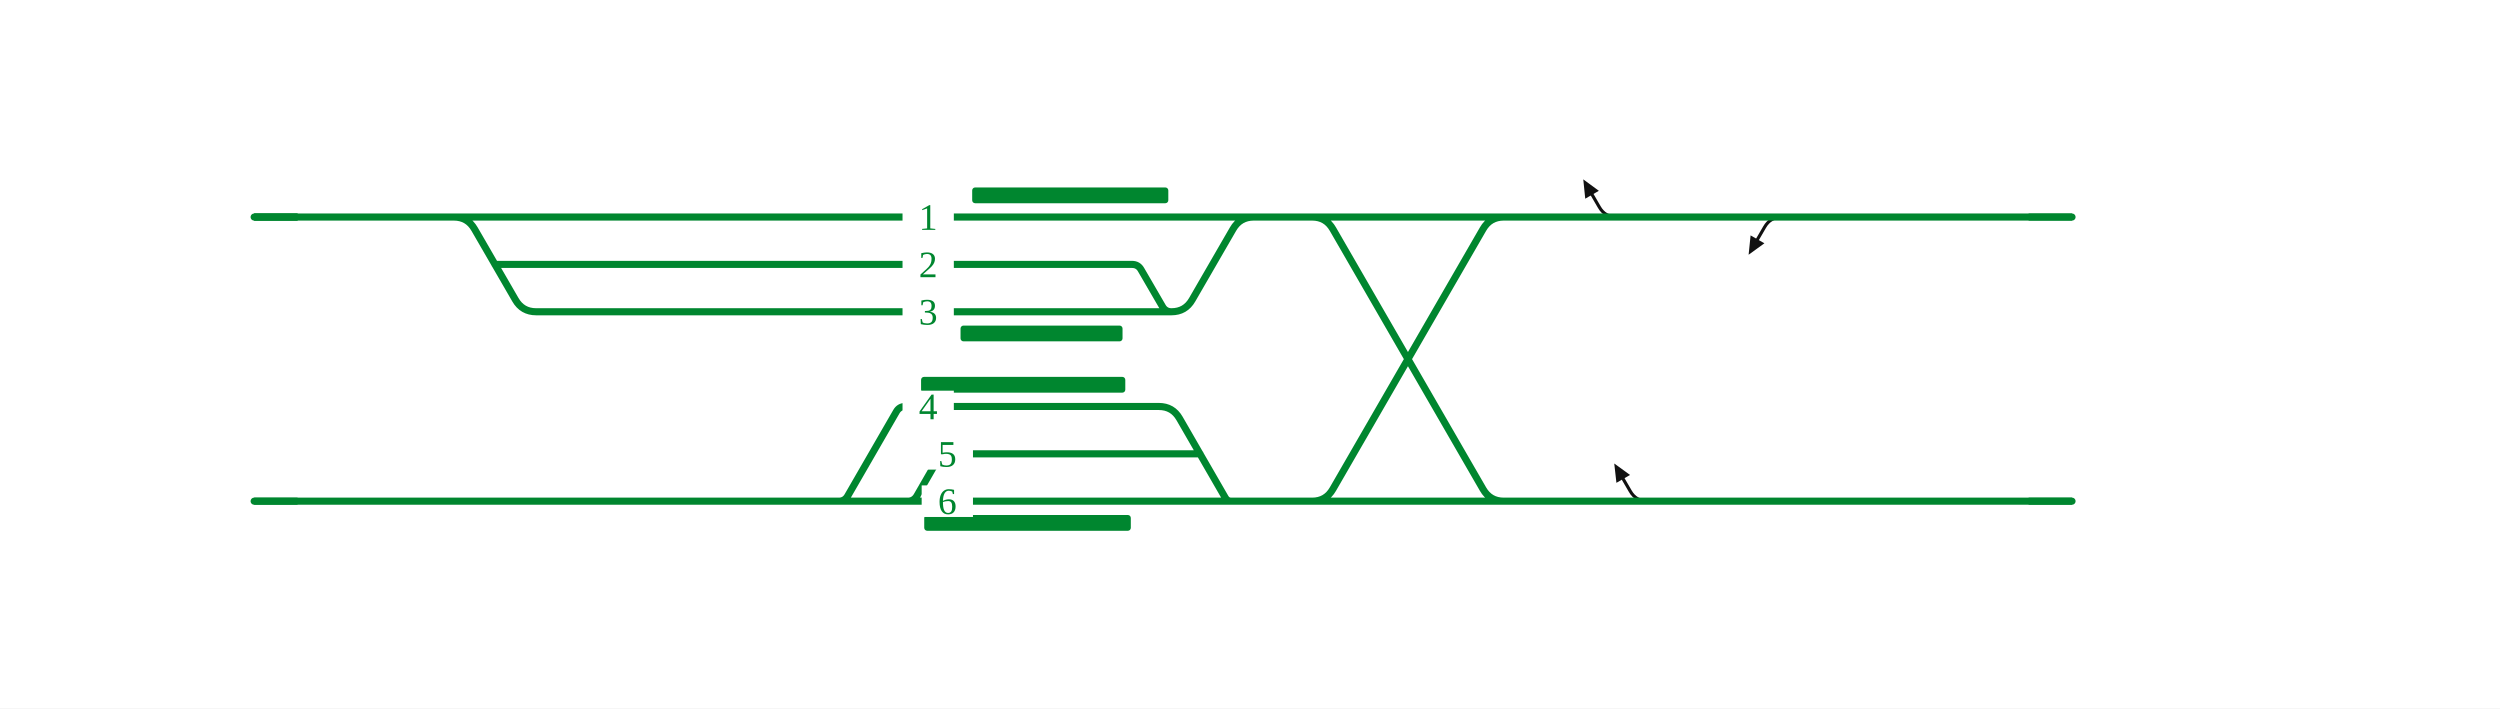
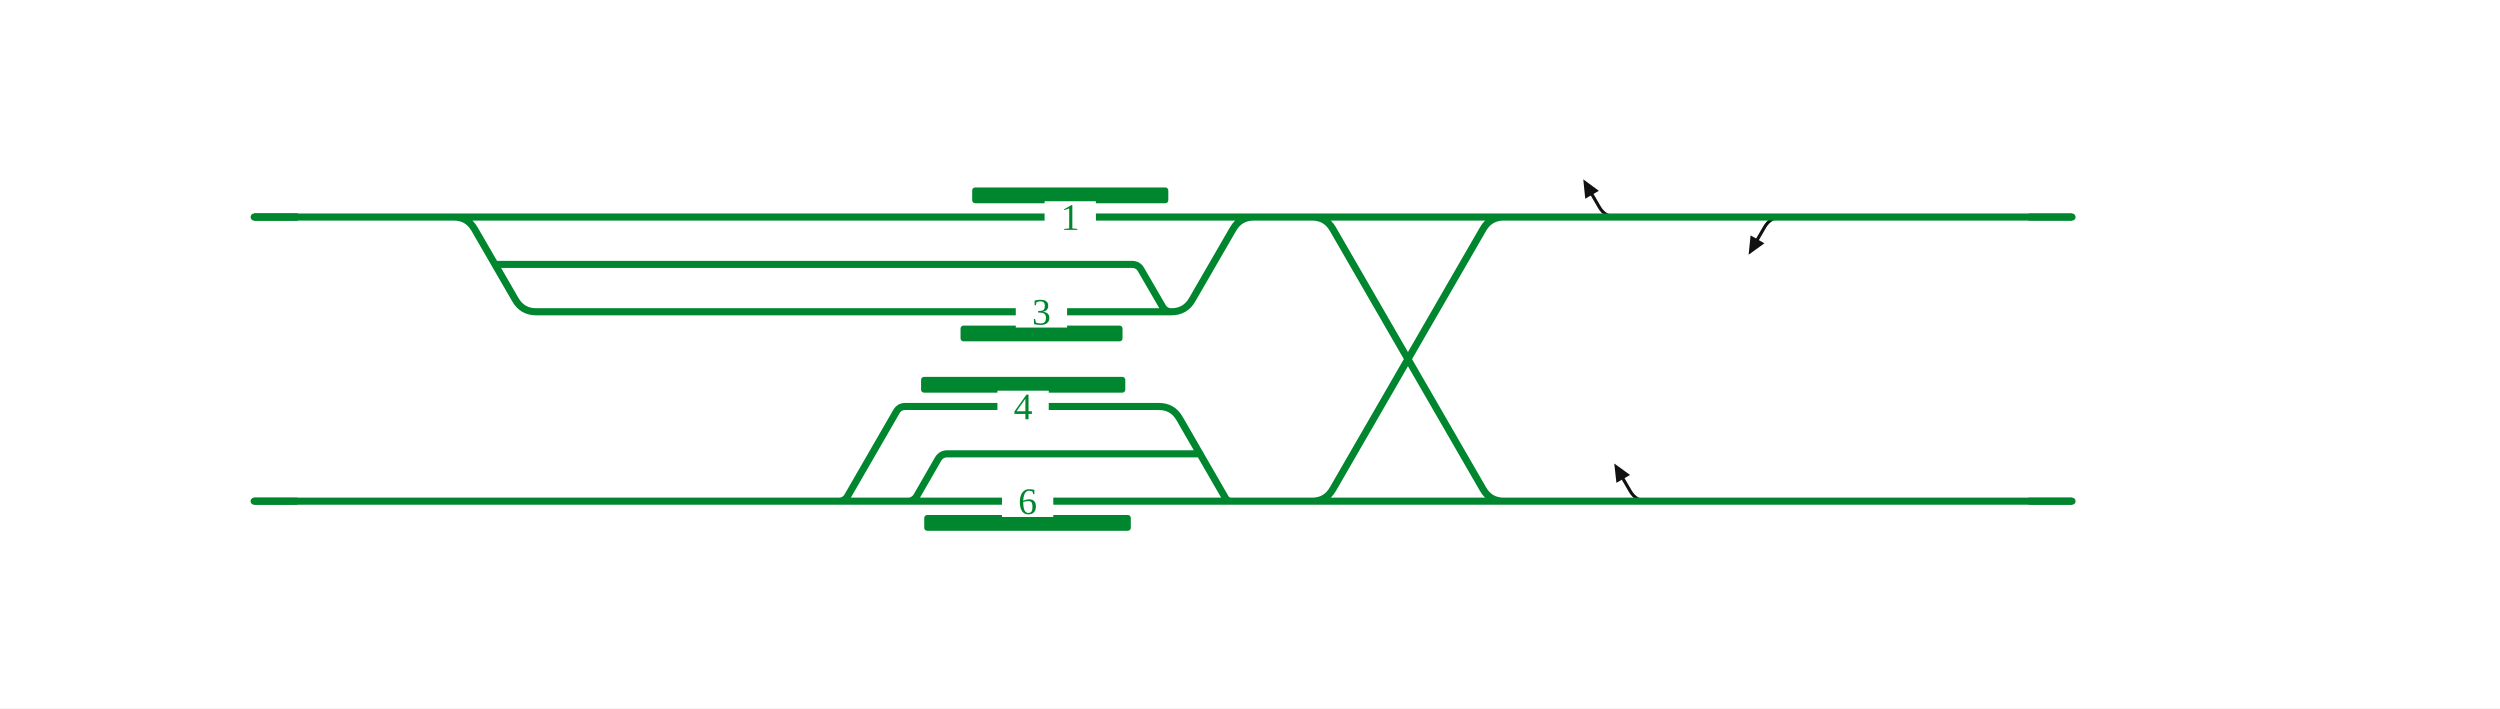
<svg xmlns="http://www.w3.org/2000/svg" viewBox="0 0 1267 359" width="1267" height="359" font-family="Fira Sans, Source Sans 3, Helvetica, Arial, sans-serif">
  <rect width="100%" height="100%" fill="#fff" />
  <g fill="none" stroke-linecap="round" stroke-linejoin="round">
    <path d="M903.1,110.0Q897.2,110.0 894.3,115.1L890.7,121.3 M819.3,110.0Q813.4,110.0 810.5,104.9L806.9,98.7 M835.0,254.0Q829.1,254.0 826.2,248.9L822.6,242.7" stroke="#111" stroke-width="1.6" />
    <path d="M399.8,254.0H421.9 M128.8,254.0H351.2 M621.6,254.0H791.6 M460.1,254.0H460.1Q463.1,254.0 464.7,251.3L475.4,232.7Q477.0,230.0 480.1,230.0H480.1M480.1,230.0H593.8 M425.1,254.0H425.1Q428.1,254.0 429.6,251.4L454.3,208.6Q455.8,206.0 458.8,206.0H458.8M458.8,206.0H560.9 M635.4,110.0H761.3M761.3,110.0L775.3,110.0M775.3,110.0H813.4 M466.6,158.0H563.7 M271.7,158.0H466.6 M250.8,134.0H573.7M573.7,134.0H573.7Q576.8,134.0 578.3,136.7L589.1,155.3Q590.6,158.0 593.7,158.0H593.7 M460.1,254.0H561.5 M421.9,254.0H425.1 M230.0,110.0H565.0 M128.8,110.0H230.0Q237.0,110.0 240.5,116.1L261.2,151.9Q264.7,158.0 271.7,158.0H271.7 M425.1,254.0H460.1 M791.6,254.0H829.1 M813.4,110.0H897.2 M897.2,110.0H1050.1 M829.1,254.0H1050.1 M351.2,254.0H399.8 M565.0,110.0H635.4 M593.7,158.0H593.7Q600.7,158.0 604.2,151.9L624.9,116.1Q628.4,110.0 635.4,110.0H635.4 M563.7,158.0H593.7 M561.5,254.0H621.6 M621.6,254.0L665.0,254.0Q672.0,254.0 675.5,247.9L751.6,116.1Q755.1,110.0 762.1,110.0L805.4,110.0 M635.4,110.0L665.0,110.0Q672.0,110.0 675.5,116.1L751.6,247.9Q755.1,254.0 762.1,254.0L791.6,254.0 M561.0,206.0L587.3,206.0Q594.3,206.0 597.8,212.1L621.0,252.3Q622.0,254.0 624.0,254.0L626.0,254.0 M588.0,230.0L608.2,230.0" stroke="#00862f" stroke-width="3.6" />
  </g>
  <rect x="492.7" y="95.0" width="99.4" height="8" rx="1.5" fill="#00862f" />
  <rect x="486.8" y="165.0" width="82.1" height="8" rx="1.5" fill="#00862f" />
  <rect x="466.8" y="191.0" width="103.5" height="8" rx="1.5" fill="#00862f" />
  <rect x="468.4" y="261.0" width="104.7" height="8" rx="1.5" fill="#00862f" />
  <path d="M886.2,129.1L887.2,119.3L894.2,123.3Z" fill="#111" />
  <path d="M802.4,90.9L810.3,96.7L803.4,100.7Z" fill="#111" />
  <path d="M818.1,234.9L826.1,240.7L819.2,244.7Z" fill="#111" />
-   <rect x="467.1" y="246.0" width="26" height="16" fill="#fff" />
-   <text x="480.1" y="260.5" font-size="19" text-anchor="middle" fill="#00862f">6</text>
-   <rect x="467.1" y="222.0" width="26" height="16" fill="#fff" />
-   <text x="480.1" y="236.5" font-size="19" text-anchor="middle" fill="#00862f">5</text>
-   <rect x="457.4" y="198.0" width="26" height="16" fill="#fff" />
-   <text x="470.4" y="212.5" font-size="19" text-anchor="middle" fill="#00862f">4</text>
-   <rect x="457.4" y="150.0" width="26" height="16" fill="#fff" />
-   <text x="470.4" y="164.5" font-size="19" text-anchor="middle" fill="#00862f">3</text>
-   <rect x="457.4" y="126.0" width="26" height="16" fill="#fff" />
-   <text x="470.4" y="140.5" font-size="19" text-anchor="middle" fill="#00862f">2</text>
-   <rect x="457.4" y="102.0" width="26" height="16" fill="#fff" />
-   <text x="470.4" y="116.5" font-size="19" text-anchor="middle" fill="#00862f">1</text>
+   <rect x="507.8" y="246.0" width="26" height="16" fill="#fff" />
+   <text x="520.8" y="260.5" font-size="19" text-anchor="middle" fill="#00862f">6</text>
+   <rect x="505.5" y="198.0" width="26" height="16" fill="#fff" />
+   <text x="518.5" y="212.5" font-size="19" text-anchor="middle" fill="#00862f">4</text>
+   <rect x="514.8" y="150.0" width="26" height="16" fill="#fff" />
+   <text x="527.8" y="164.5" font-size="19" text-anchor="middle" fill="#00862f">3</text>
+   <rect x="529.4" y="102.0" width="26" height="16" fill="#fff" />
+   <text x="542.4" y="116.5" font-size="19" text-anchor="middle" fill="#00862f">1</text>
  <path d="M150.8,254.0H128.8" stroke="#00862f" stroke-width="3.6" fill="none" />
  <path d="M150.8,110.0H128.8" stroke="#00862f" stroke-width="3.6" fill="none" />
  <path d="M150.8,110.0H128.8" stroke="#00862f" stroke-width="3.6" fill="none" />
  <path d="M1028.1,110.0H1050.1" stroke="#00862f" stroke-width="3.6" fill="none" />
  <path d="M1028.1,254.0H1050.1" stroke="#00862f" stroke-width="3.6" fill="none" />
</svg>
